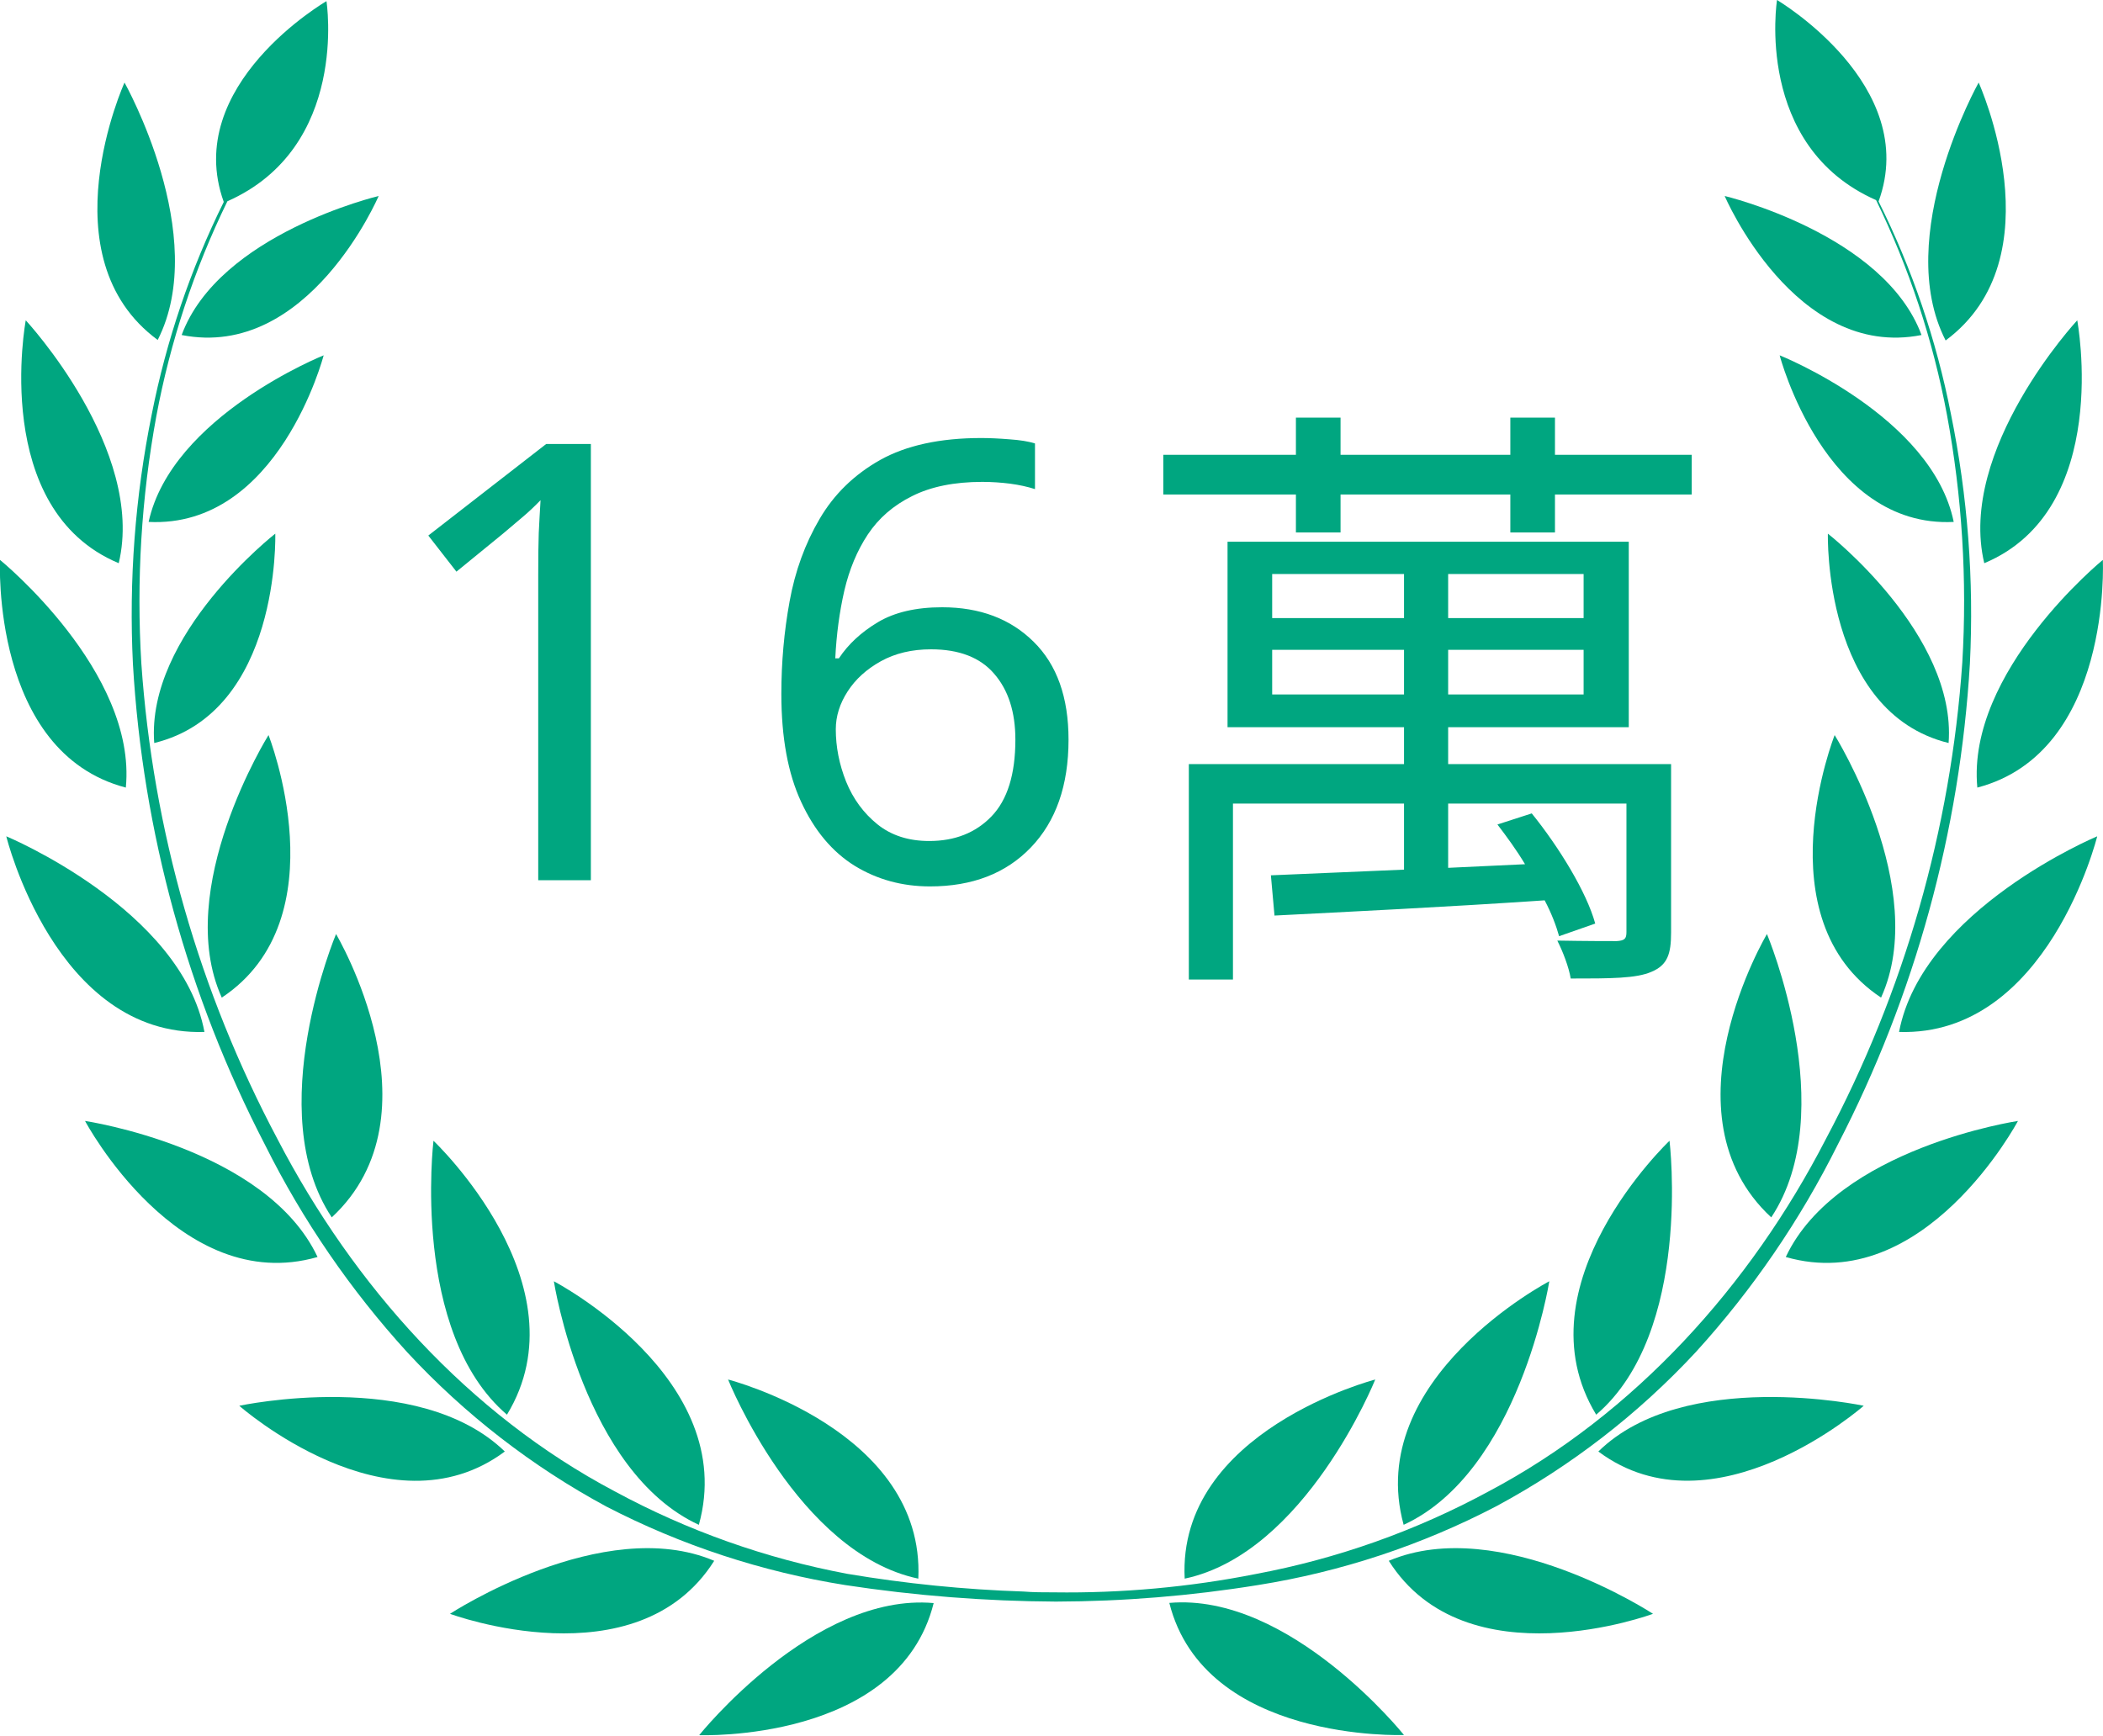
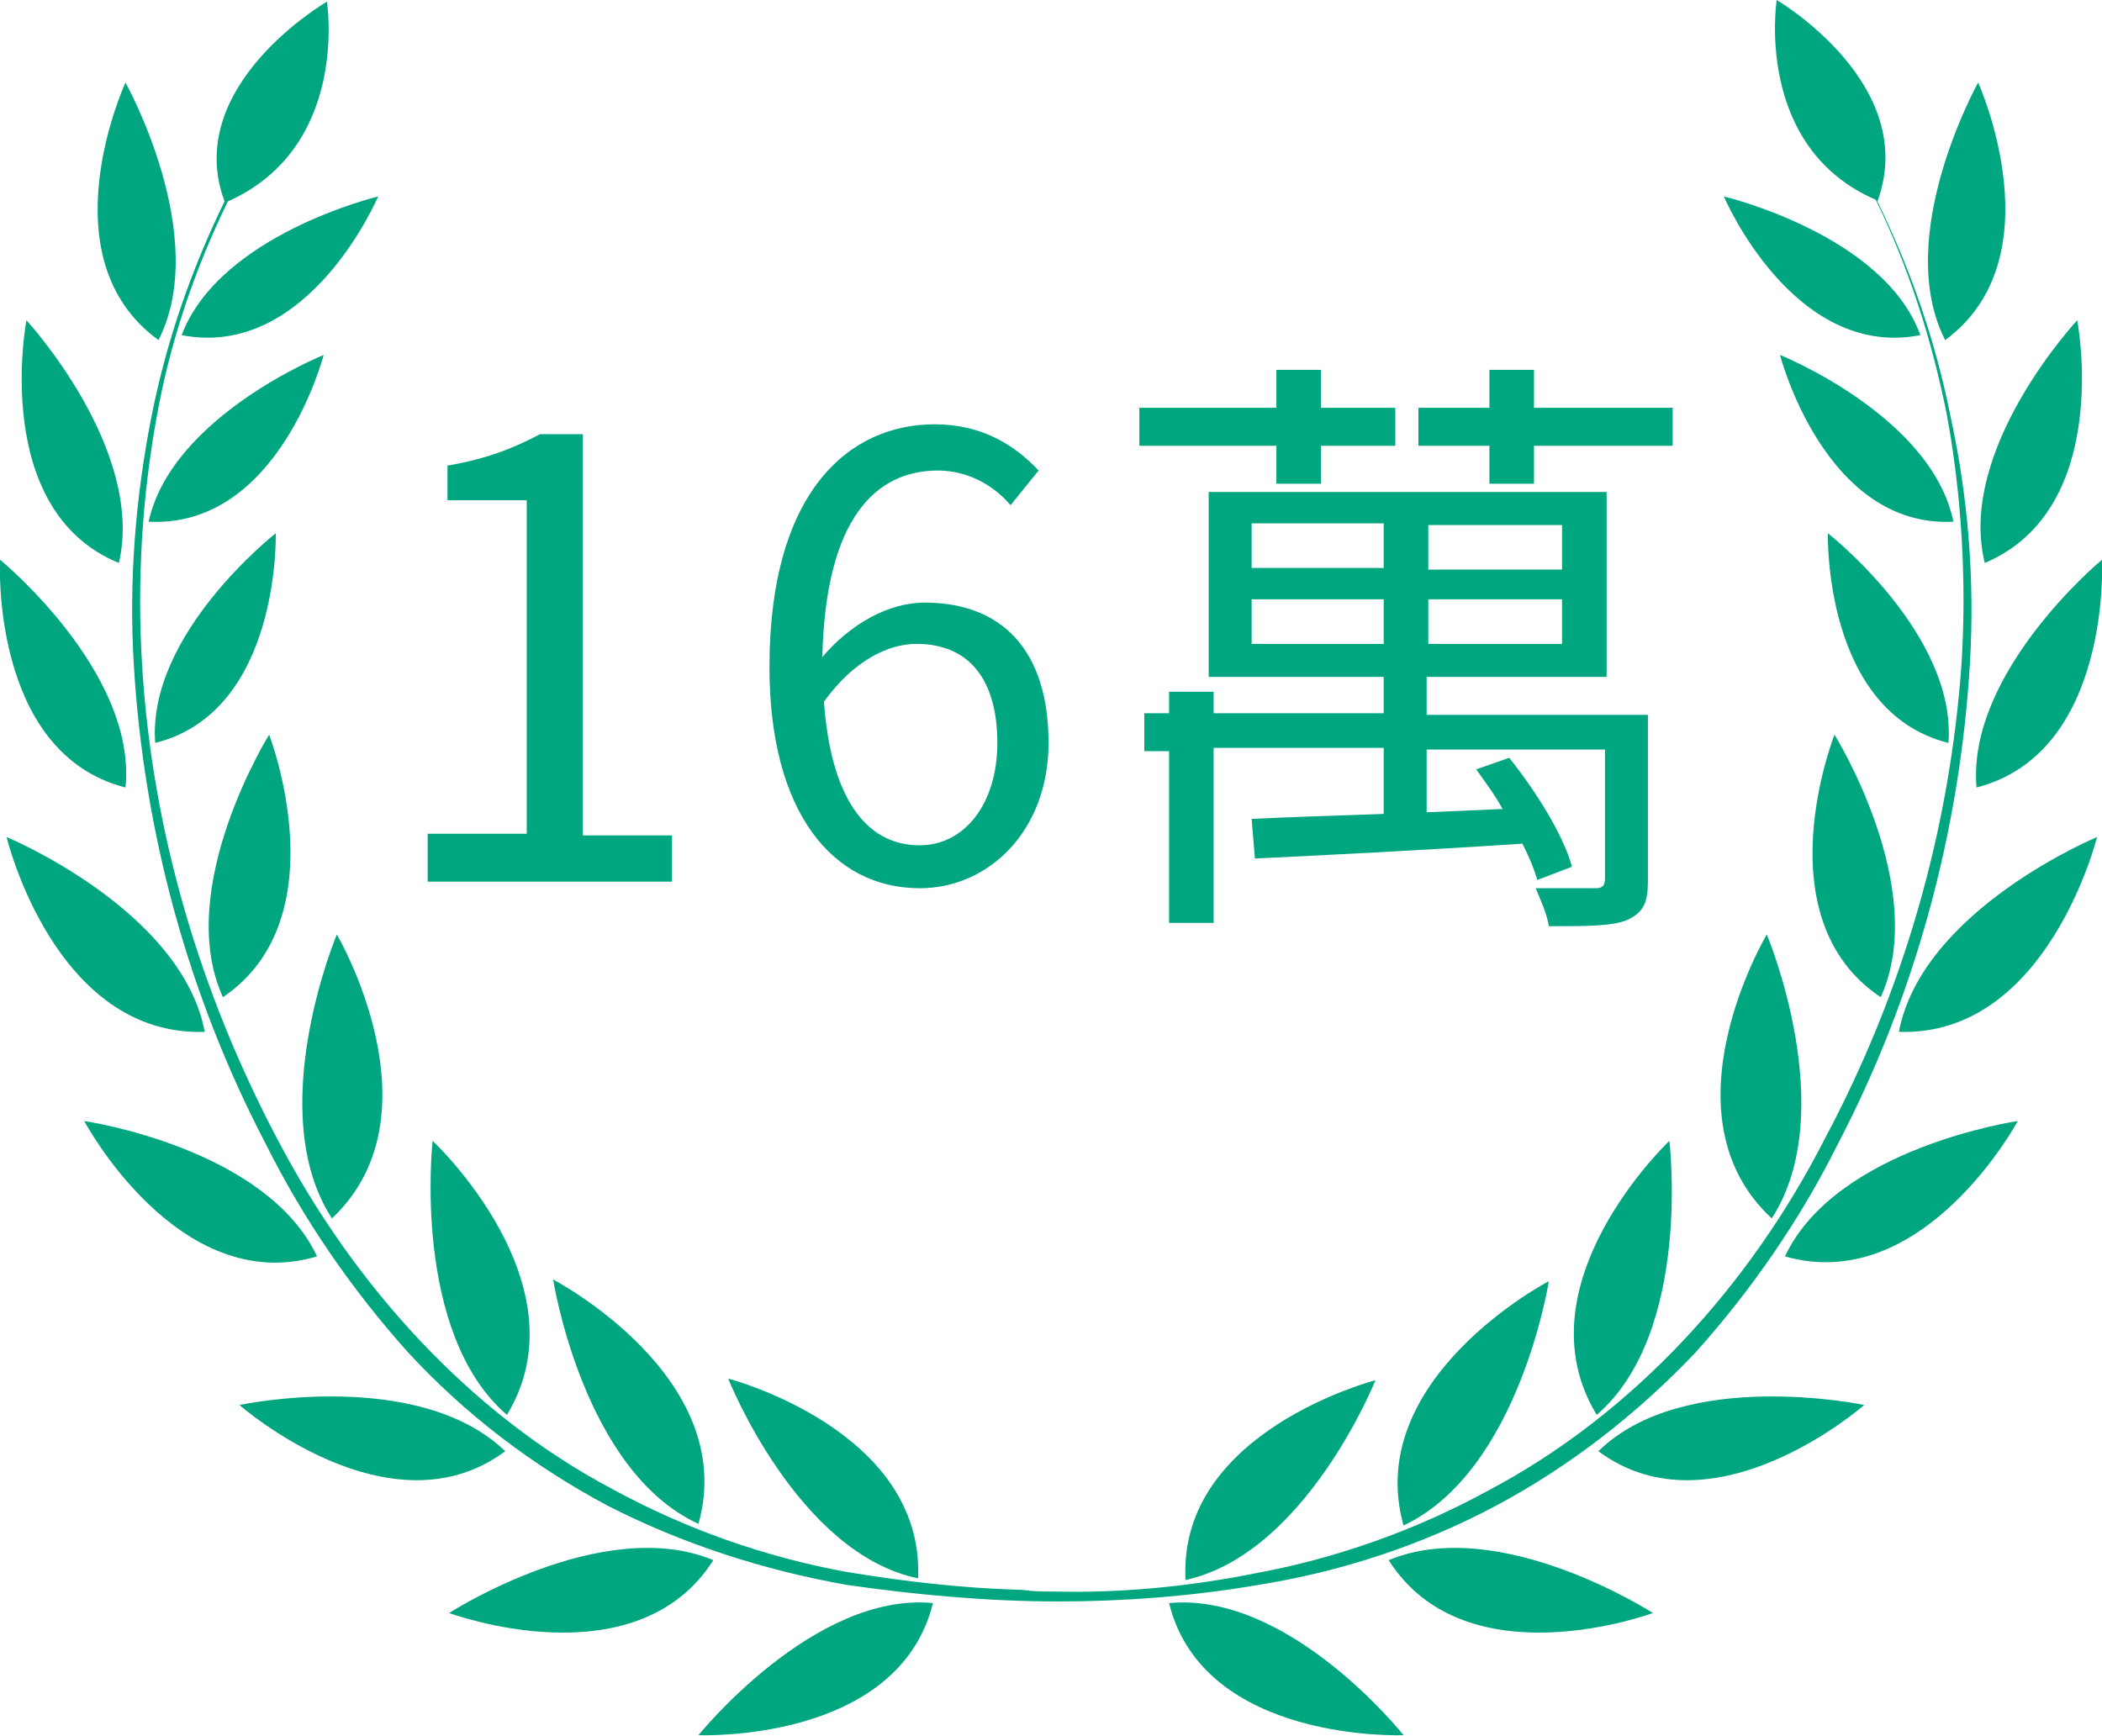
- <svg xmlns="http://www.w3.org/2000/svg" viewBox="0 0 127.35 105.1">
-   <defs>
-     <style>.a{font-size:37px;font-family:SourceHanSansTW-Regular-B5pc-H, Source Han Sans TW;letter-spacing:0.04em;}.a,.b{fill:#00a680;}</style>
-   </defs>
-   <text class="a" transform="translate(22.64 53.31)">16萬</text>
-   <path class="b" d="M119.82,5s-5.23,9.31-2,15.62C124.62,15.58,119.82,5,119.82,5Z" />
-   <path class="b" d="M104.44,11.87s4.25,9.94,11.92,8.42C114.09,14.16,104.44,11.87,104.44,11.87Z" />
-   <path class="b" d="M107.77,21.52S110.5,32,118.31,31.61C117,25.2,107.77,21.52,107.77,21.52Z" />
-   <path class="b" d="M110.69,32.32S110.39,43.13,118,45C118.5,38.43,110.69,32.32,110.69,32.32Z" />
-   <path class="b" d="M113.91,60.42c3-6.59-2.81-15.9-2.81-15.9S106.7,55.63,113.91,60.42Z" />
-   <path class="b" d="M107,56.57s-6.49,10.91.26,17.16C111.52,67.31,107,56.57,107,56.57Z" />
-   <path class="b" d="M101.1,69.09s-9.22,8.73-4.44,16.59C102.51,80.68,101.1,69.09,101.1,69.09Z" />
-   <path class="b" d="M93.82,77.6S82.56,83.48,85,92.35C92,89.13,93.82,77.6,93.82,77.6Z" />
-   <path class="b" d="M83.28,83.55s-12,3.11-11.54,12.06C79.05,94.07,83.28,83.55,83.28,83.55Z" />
-   <path class="b" d="M120.16,34.11c7.79-3.26,5.63-14.71,5.63-14.71S118.52,27.23,120.16,34.11Z" />
-   <path class="b" d="M119.74,47.7c8.17-2.14,7.6-13.79,7.6-13.79S119.07,40.67,119.74,47.7Z" />
-   <path class="b" d="M115,62.5c9,.28,12-11.85,12-11.85S116.41,55.07,115,62.5Z" />
-   <path class="b" d="M108.14,76.13c8.4,2.42,14.06-8.24,14.06-8.24S111.25,69.52,108.14,76.13Z" />
-   <path class="b" d="M96.79,87.91c7,5.22,16.07-2.77,16.07-2.77S102,82.81,96.79,87.91Z" />
-   <path class="b" d="M84.1,94.53c4.68,7.41,16,3.21,16,3.21S90.84,91.67,84.1,94.53Z" />
-   <path class="b" d="M70.81,97.08c2.13,8.47,14.21,8,14.21,8S78.1,96.44,70.81,97.08Z" />
-   <path class="b" d="M76.17,96a47.26,47.26,0,0,0,14.45-4.78,46.65,46.65,0,0,0,12.07-9.33,55.26,55.26,0,0,0,8.6-12.57,72.77,72.77,0,0,0,8-29.13,60.44,60.44,0,0,0-1.15-15.12,50.83,50.83,0,0,0-4.38-12.87h0C116.33,5.15,107.61,0,107.61,0s-1.41,8.85,6,12.12a51.16,51.16,0,0,1,4.29,13,62.05,62.05,0,0,1,.93,15A72,72,0,0,1,110.56,69C106,77.85,99,85.64,90.14,90.33a48.28,48.28,0,0,1-14.1,5,58.8,58.8,0,0,1-12.21,1.11c-.62,0-1.24,0-1.86-.05a80,80,0,0,1-10.65-1.07,48.28,48.28,0,0,1-14.1-5C28.37,85.64,21.41,77.85,16.81,69A72,72,0,0,1,8.56,40.19a62,62,0,0,1,.91-15,51.19,51.19,0,0,1,4.3-13c7.39-3.27,6-12.12,6-12.12S11,5.15,13.55,12.23l0,0A51.57,51.57,0,0,0,9.19,25.09,61,61,0,0,0,8.05,40.22a72.42,72.42,0,0,0,8,29.12,55.34,55.34,0,0,0,8.62,12.57,46.64,46.64,0,0,0,12.06,9.34A47.81,47.81,0,0,0,51.19,96a87.68,87.68,0,0,0,12.75,1A77.93,77.93,0,0,0,76.17,96Z" />
-   <path class="b" d="M9.55,20.59C12.76,14.28,7.54,5,7.54,5S2.74,15.58,9.55,20.59Z" />
-   <path class="b" d="M11,20.29c7.68,1.52,11.93-8.42,11.93-8.42S13.27,14.16,11,20.29Z" />
-   <path class="b" d="M9,31.61C16.87,32,19.6,21.52,19.6,21.52S10.4,25.2,9,31.61Z" />
-   <path class="b" d="M16.67,32.32S8.84,38.43,9.34,45C17,43.13,16.67,32.32,16.67,32.32Z" />
-   <path class="b" d="M16.26,44.52s-5.81,9.31-2.83,15.9C20.65,55.63,16.26,44.52,16.26,44.52Z" />
-   <path class="b" d="M20.35,56.57s-4.52,10.74-.26,17.16C26.83,67.48,20.35,56.57,20.35,56.57Z" />
-   <path class="b" d="M30.7,85.68c4.78-7.86-4.45-16.59-4.45-16.59S24.86,80.68,30.7,85.68Z" />
-   <path class="b" d="M42.32,92.35c2.47-8.87-8.78-14.75-8.78-14.75S35.33,89.13,42.32,92.35Z" />
-   <path class="b" d="M55.61,95.61c.41-9-11.52-12.06-11.52-12.06S48.3,94.07,55.61,95.61Z" />
-   <path class="b" d="M7.19,34.11C8.83,27.23,1.56,19.4,1.56,19.4S-.6,30.85,7.19,34.11Z" />
-   <path class="b" d="M7.62,47.7C8.3,40.67,0,33.91,0,33.91S-.55,45.56,7.62,47.7Z" />
-   <path class="b" d="M12.38,62.5C11,55.07.38,50.65.38,50.65S3.35,62.78,12.38,62.5Z" />
-   <path class="b" d="M19.23,76.13c-3.11-6.61-14.08-8.24-14.08-8.24S10.82,78.55,19.23,76.13Z" />
-   <path class="b" d="M14.49,85.14s9.06,8,16.08,2.77C25.31,82.81,14.49,85.14,14.49,85.14Z" />
-   <path class="b" d="M27.25,97.74s11.32,4.2,16-3.21C36.53,91.67,27.25,97.74,27.25,97.74Z" />
-   <path class="b" d="M42.34,105.09s12.08.46,14.2-8C49.26,96.44,42.34,105.09,42.34,105.09Z" />
+ <svg xmlns="http://www.w3.org/2000/svg" version="1.1" id="Layer_1" x="0px" y="0px" viewBox="0 0 127.3 105.1" style="enable-background:new 0 0 127.3 105.1;" xml:space="preserve">
+   <style type="text/css">
+ 	.st0{enable-background:new    ;}
+ 	.st1{fill:#00A680;}
+ </style>
+   <g class="st0">
+     <path class="st1" d="M25.9,50.5h6V30.3h-4.8v-2.1c2.4-0.4,4.1-1.1,5.6-1.9h2.6v24.3h5.4v2.8H25.9V50.5z" />
+     <path class="st1" d="M61.2,30.6c-1.1-1.3-2.7-2.1-4.4-2.1c-3.7,0-6.8,2.8-7,11.3c1.7-2,4-3.3,6.2-3.3c4.6,0,7.5,2.8,7.5,8.5   c0,5.3-3.6,8.8-7.8,8.8c-5.2,0-9.1-4.5-9.1-13.4c0-10.6,4.8-14.7,10-14.7c2.8,0,4.8,1.2,6.3,2.8L61.2,30.6z M60.4,45   c0-3.7-1.6-6-4.9-6c-1.7,0-3.8,1-5.6,3.5c0.4,5.6,2.4,8.7,5.8,8.7C58.4,51.2,60.4,48.7,60.4,45z" />
+     <path class="st1" d="M77.3,27H69v-2.3h8.3v-2.3H80v2.3h4.5V27H80v2.3h-2.7V27z M99.8,53.3c0,1.3-0.2,1.9-1.2,2.4   c-0.9,0.4-2.4,0.4-4.8,0.4c-0.1-0.7-0.5-1.6-0.8-2.3c1.7,0,3.1,0,3.6,0c0.4,0,0.6-0.1,0.6-0.6v-7.8H86.4v3.8l4.6-0.2   c-0.5-0.9-1.1-1.7-1.6-2.4l2-0.7c1.6,2,3.3,4.7,3.8,6.6l-2.1,0.8c-0.2-0.7-0.5-1.4-0.9-2.2c-6,0.4-12,0.7-16.2,0.9l-0.2-2.4   c2.1-0.1,5-0.2,8-0.3v-4H73.5v10.6h-2.7V45.5h-1.5v-2.3h1.5v-1.3h2.7v1.3h10.3V41H73.2V29.8h24.1V41H86.4v2.3h13.4V53.3z    M75.8,34.4h8v-2.7h-8V34.4z M83.8,39v-2.7h-8V39H83.8z M101.3,24.6V27h-8.4v2.3h-2.7V27h-4.3v-2.3h4.3v-2.3h2.7v2.3H101.3z    M94.6,31.8h-8.1v2.7h8.1V31.8z M94.6,36.3h-8.1V39h8.1V36.3z" />
+   </g>
+   <path class="st1" d="M119.8,5c0,0-5.2,9.3-2,15.6C124.6,15.6,119.8,5,119.8,5z" />
+   <path class="st1" d="M104.4,11.9c0,0,4.2,9.9,11.9,8.4C114.1,14.2,104.4,11.9,104.4,11.9z" />
+   <path class="st1" d="M107.8,21.5c0,0,2.7,10.5,10.5,10.1C117,25.2,107.8,21.5,107.8,21.5z" />
+   <path class="st1" d="M110.7,32.3c0,0-0.3,10.8,7.3,12.7C118.5,38.4,110.7,32.3,110.7,32.3z" />
+   <path class="st1" d="M113.9,60.4c3-6.6-2.8-15.9-2.8-15.9S106.7,55.6,113.9,60.4z" />
+   <path class="st1" d="M107,56.6c0,0-6.5,10.9,0.3,17.2C111.5,67.3,107,56.6,107,56.6z" />
+   <path class="st1" d="M101.1,69.1c0,0-9.2,8.7-4.4,16.6C102.5,80.7,101.1,69.1,101.1,69.1z" />
+   <path class="st1" d="M93.8,77.6c0,0-11.3,5.9-8.8,14.8C92,89.1,93.8,77.6,93.8,77.6z" />
+   <path class="st1" d="M83.3,83.6c0,0-12,3.1-11.5,12.1C79.1,94.1,83.3,83.6,83.3,83.6z" />
+   <path class="st1" d="M120.2,34.1c7.8-3.3,5.6-14.7,5.6-14.7S118.5,27.2,120.2,34.1z" />
+   <path class="st1" d="M119.7,47.7c8.2-2.1,7.6-13.8,7.6-13.8S119.1,40.7,119.7,47.7z" />
+   <path class="st1" d="M115,62.5c9,0.3,12-11.8,12-11.8S116.4,55.1,115,62.5z" />
+   <path class="st1" d="M108.1,76.1c8.4,2.4,14.1-8.2,14.1-8.2S111.2,69.5,108.1,76.1z" />
+   <path class="st1" d="M96.8,87.9c7,5.2,16.1-2.8,16.1-2.8S102,82.8,96.8,87.9z" />
+   <path class="st1" d="M84.1,94.5c4.7,7.4,16,3.2,16,3.2S90.8,91.7,84.1,94.5z" />
+   <path class="st1" d="M70.8,97.1c2.1,8.5,14.2,8,14.2,8S78.1,96.4,70.8,97.1z" />
+   <path class="st1" d="M76.2,96c5-0.8,9.9-2.4,14.4-4.8c4.5-2.4,8.6-5.6,12.1-9.3c3.4-3.8,6.3-8,8.6-12.6c4.7-9,7.4-19,8-29.1  c0.3-5.1-0.1-10.1-1.2-15.1c-0.9-4.5-2.4-8.8-4.4-12.9l0,0c2.6-7.1-6.1-12.2-6.1-12.2s-1.4,8.9,6,12.1c2,4.1,3.4,8.5,4.3,13  c0.9,4.9,1.2,10,0.9,15c-0.7,10.1-3.5,19.9-8.3,28.9C106,77.8,99,85.6,90.1,90.3c-4.4,2.4-9.2,4.1-14.1,5c-4,0.8-8.1,1.2-12.2,1.1  c-0.6,0-1.2,0-1.9-0.1c-3.6-0.1-7.1-0.5-10.7-1.1c-4.9-0.9-9.7-2.6-14.1-5C28.4,85.6,21.4,77.8,16.8,69c-4.7-8.9-7.6-18.7-8.2-28.8  c-0.3-5,0-10.1,0.9-15c0.8-4.5,2.3-8.9,4.3-13c7.4-3.3,6-12.1,6-12.1S11,5.2,13.6,12.2l0,0c-2,4.1-3.5,8.4-4.4,12.9  c-1,5-1.4,10.1-1.1,15.1c0.6,10.2,3.3,20.1,8,29.1c2.3,4.6,5.2,8.8,8.6,12.6c3.5,3.8,7.6,6.9,12.1,9.3c4.5,2.3,9.4,3.9,14.5,4.8  c4.2,0.6,8.5,1,12.8,1C68,97,72.1,96.7,76.2,96z" />
+   <path class="st1" d="M9.6,20.6c3.2-6.3-2-15.6-2-15.6S2.7,15.6,9.6,20.6z" />
+   <path class="st1" d="M11,20.3c7.7,1.5,11.9-8.4,11.9-8.4S13.3,14.2,11,20.3z" />
+   <path class="st1" d="M9,31.6c7.9,0.4,10.6-10.1,10.6-10.1S10.4,25.2,9,31.6z" />
+   <path class="st1" d="M16.7,32.3c0,0-7.8,6.1-7.3,12.7C17,43.1,16.7,32.3,16.7,32.3z" />
+   <path class="st1" d="M16.3,44.5c0,0-5.8,9.3-2.8,15.9C20.6,55.6,16.3,44.5,16.3,44.5z" />
+   <path class="st1" d="M20.4,56.6c0,0-4.5,10.7-0.3,17.2C26.8,67.5,20.4,56.6,20.4,56.6z" />
+   <path class="st1" d="M30.7,85.7c4.8-7.9-4.5-16.6-4.5-16.6S24.9,80.7,30.7,85.7z" />
+   <path class="st1" d="M42.3,92.3c2.5-8.9-8.8-14.8-8.8-14.8S35.3,89.1,42.3,92.3z" />
+   <path class="st1" d="M55.6,95.6c0.4-9-11.5-12.1-11.5-12.1S48.3,94.1,55.6,95.6z" />
+   <path class="st1" d="M7.2,34.1c1.6-6.9-5.6-14.7-5.6-14.7S-0.6,30.9,7.2,34.1z" />
+   <path class="st1" d="M7.6,47.7C8.3,40.7,0,33.9,0,33.9S-0.6,45.6,7.6,47.7z" />
+   <path class="st1" d="M12.4,62.5c-1.4-7.4-12-11.8-12-11.8S3.3,62.8,12.4,62.5z" />
+   <path class="st1" d="M19.2,76.1c-3.1-6.6-14.1-8.2-14.1-8.2S10.8,78.6,19.2,76.1z" />
+   <path class="st1" d="M14.5,85.1c0,0,9.1,8,16.1,2.8C25.3,82.8,14.5,85.1,14.5,85.1z" />
+   <path class="st1" d="M27.2,97.7c0,0,11.3,4.2,16-3.2C36.5,91.7,27.2,97.7,27.2,97.7z" />
+   <path class="st1" d="M42.3,105.1c0,0,12.1,0.5,14.2-8C49.3,96.4,42.3,105.1,42.3,105.1z" />
</svg>
